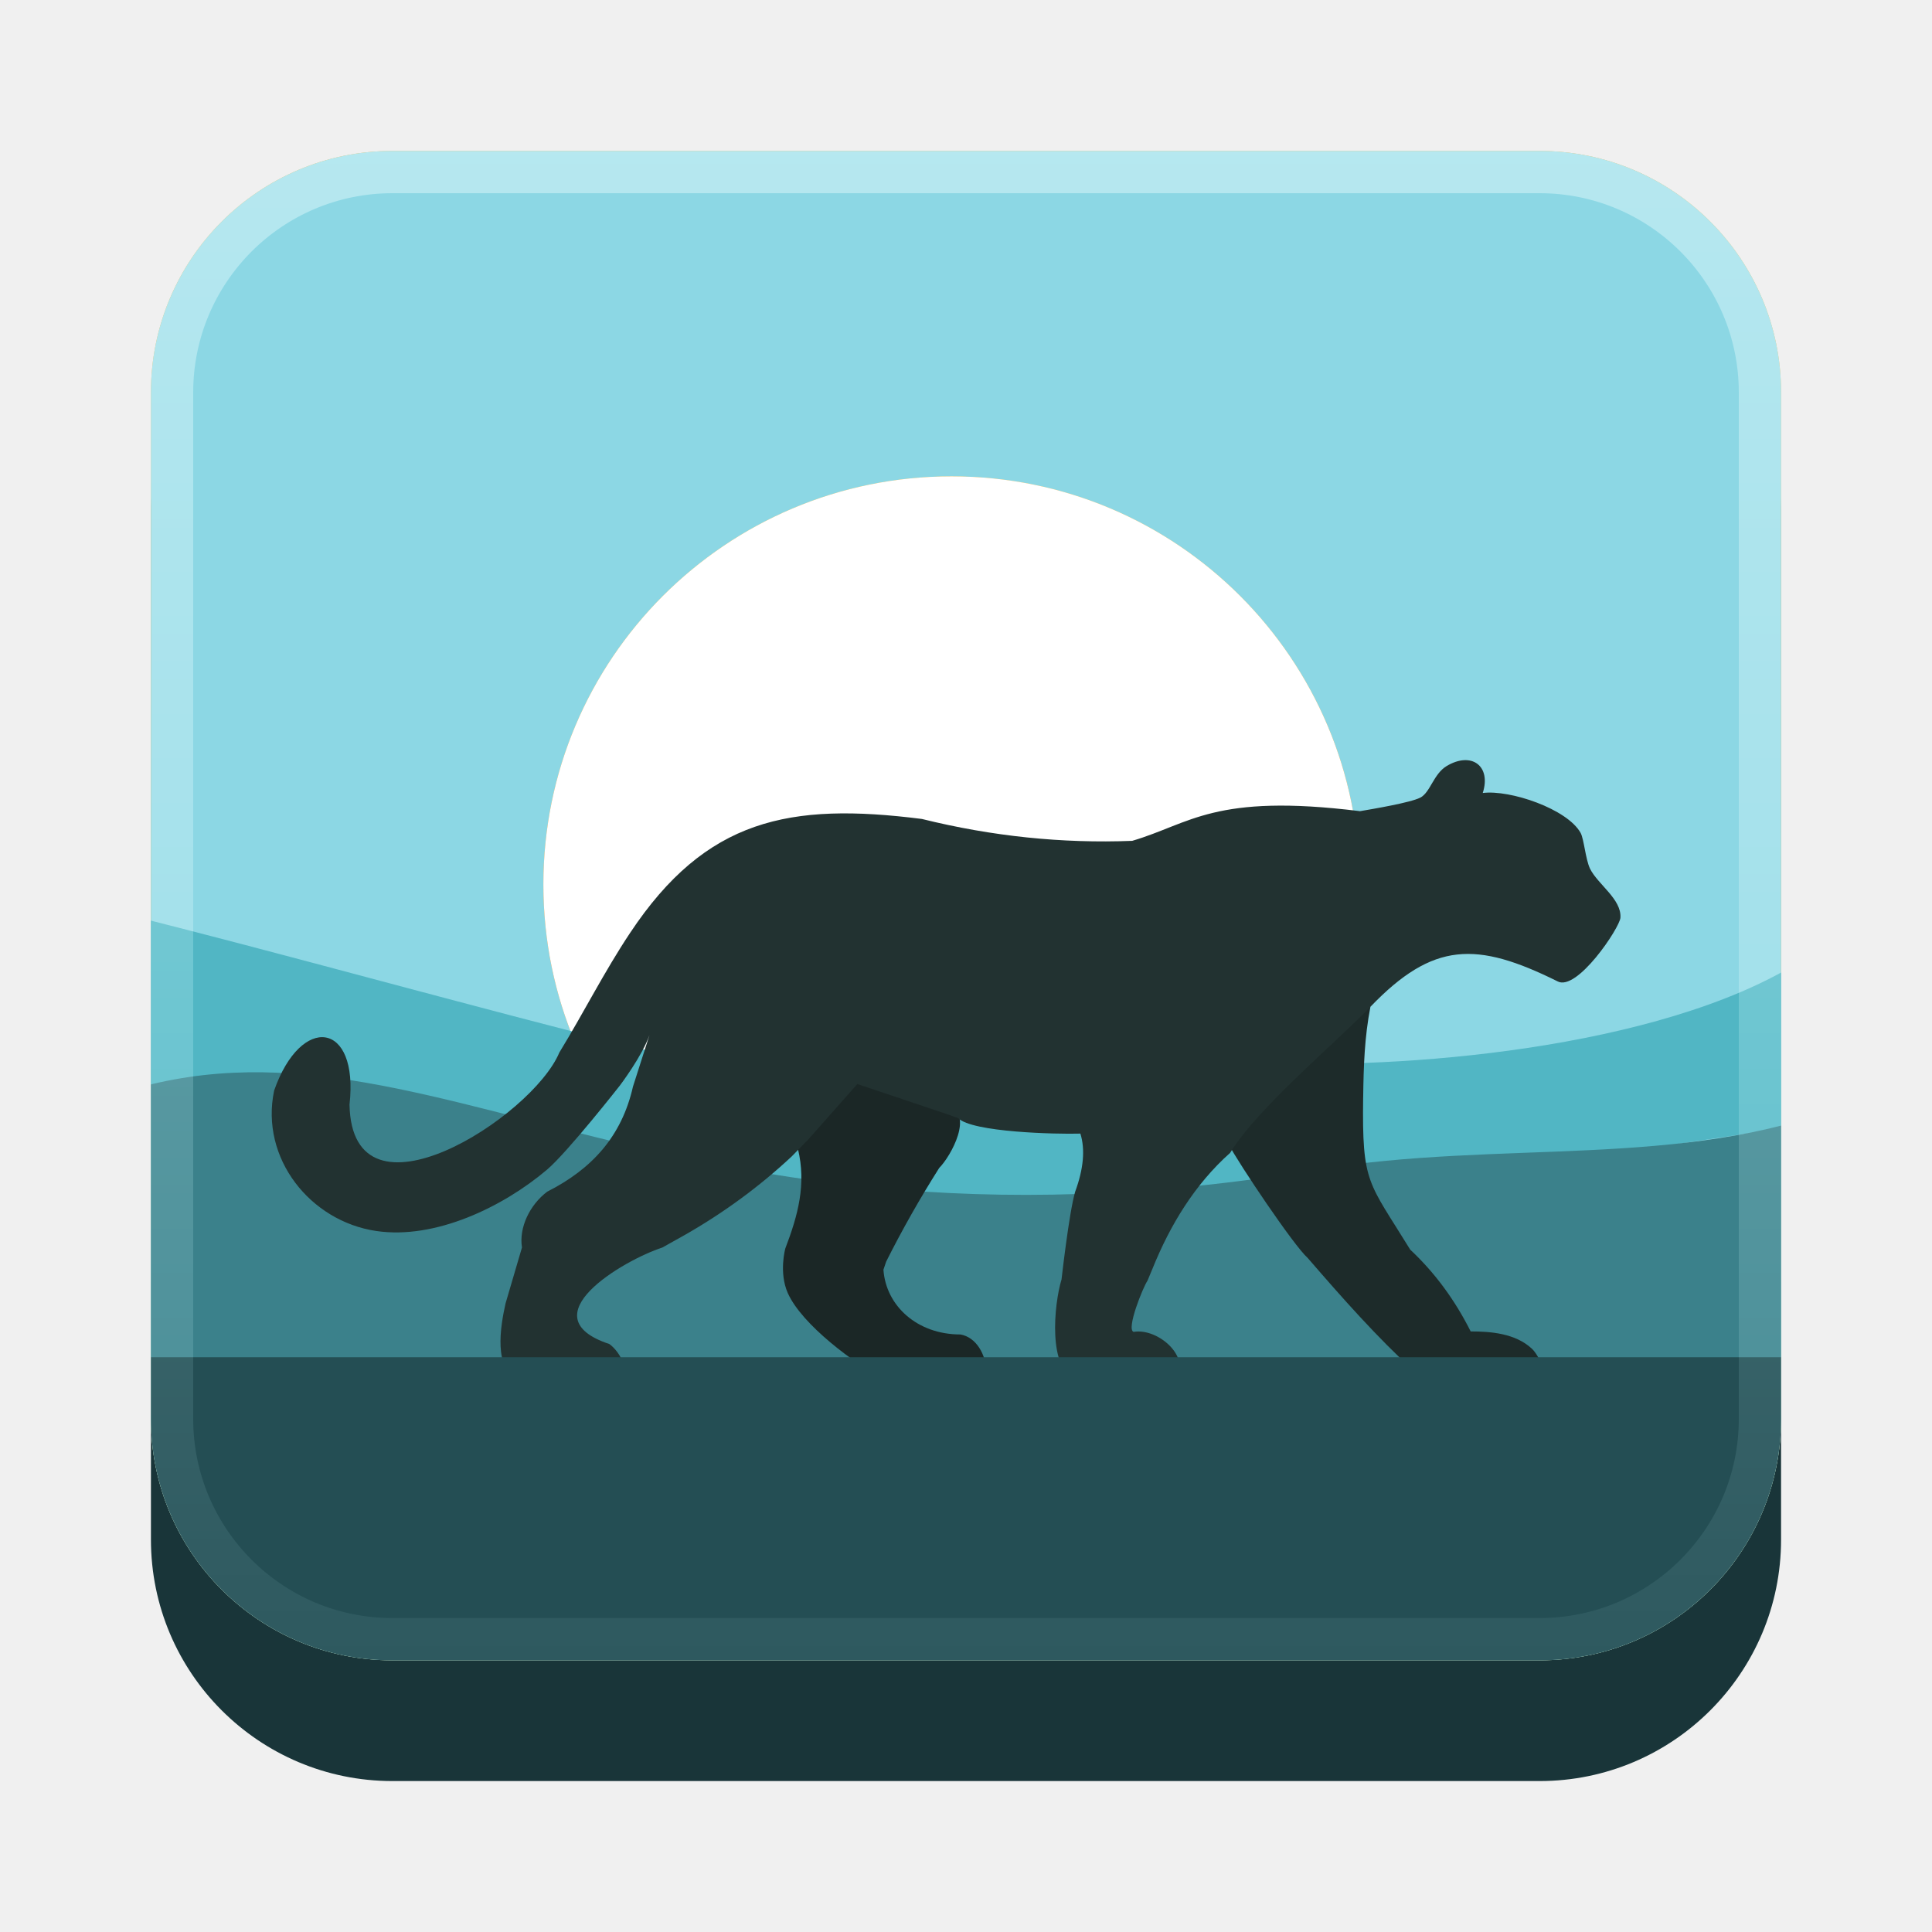
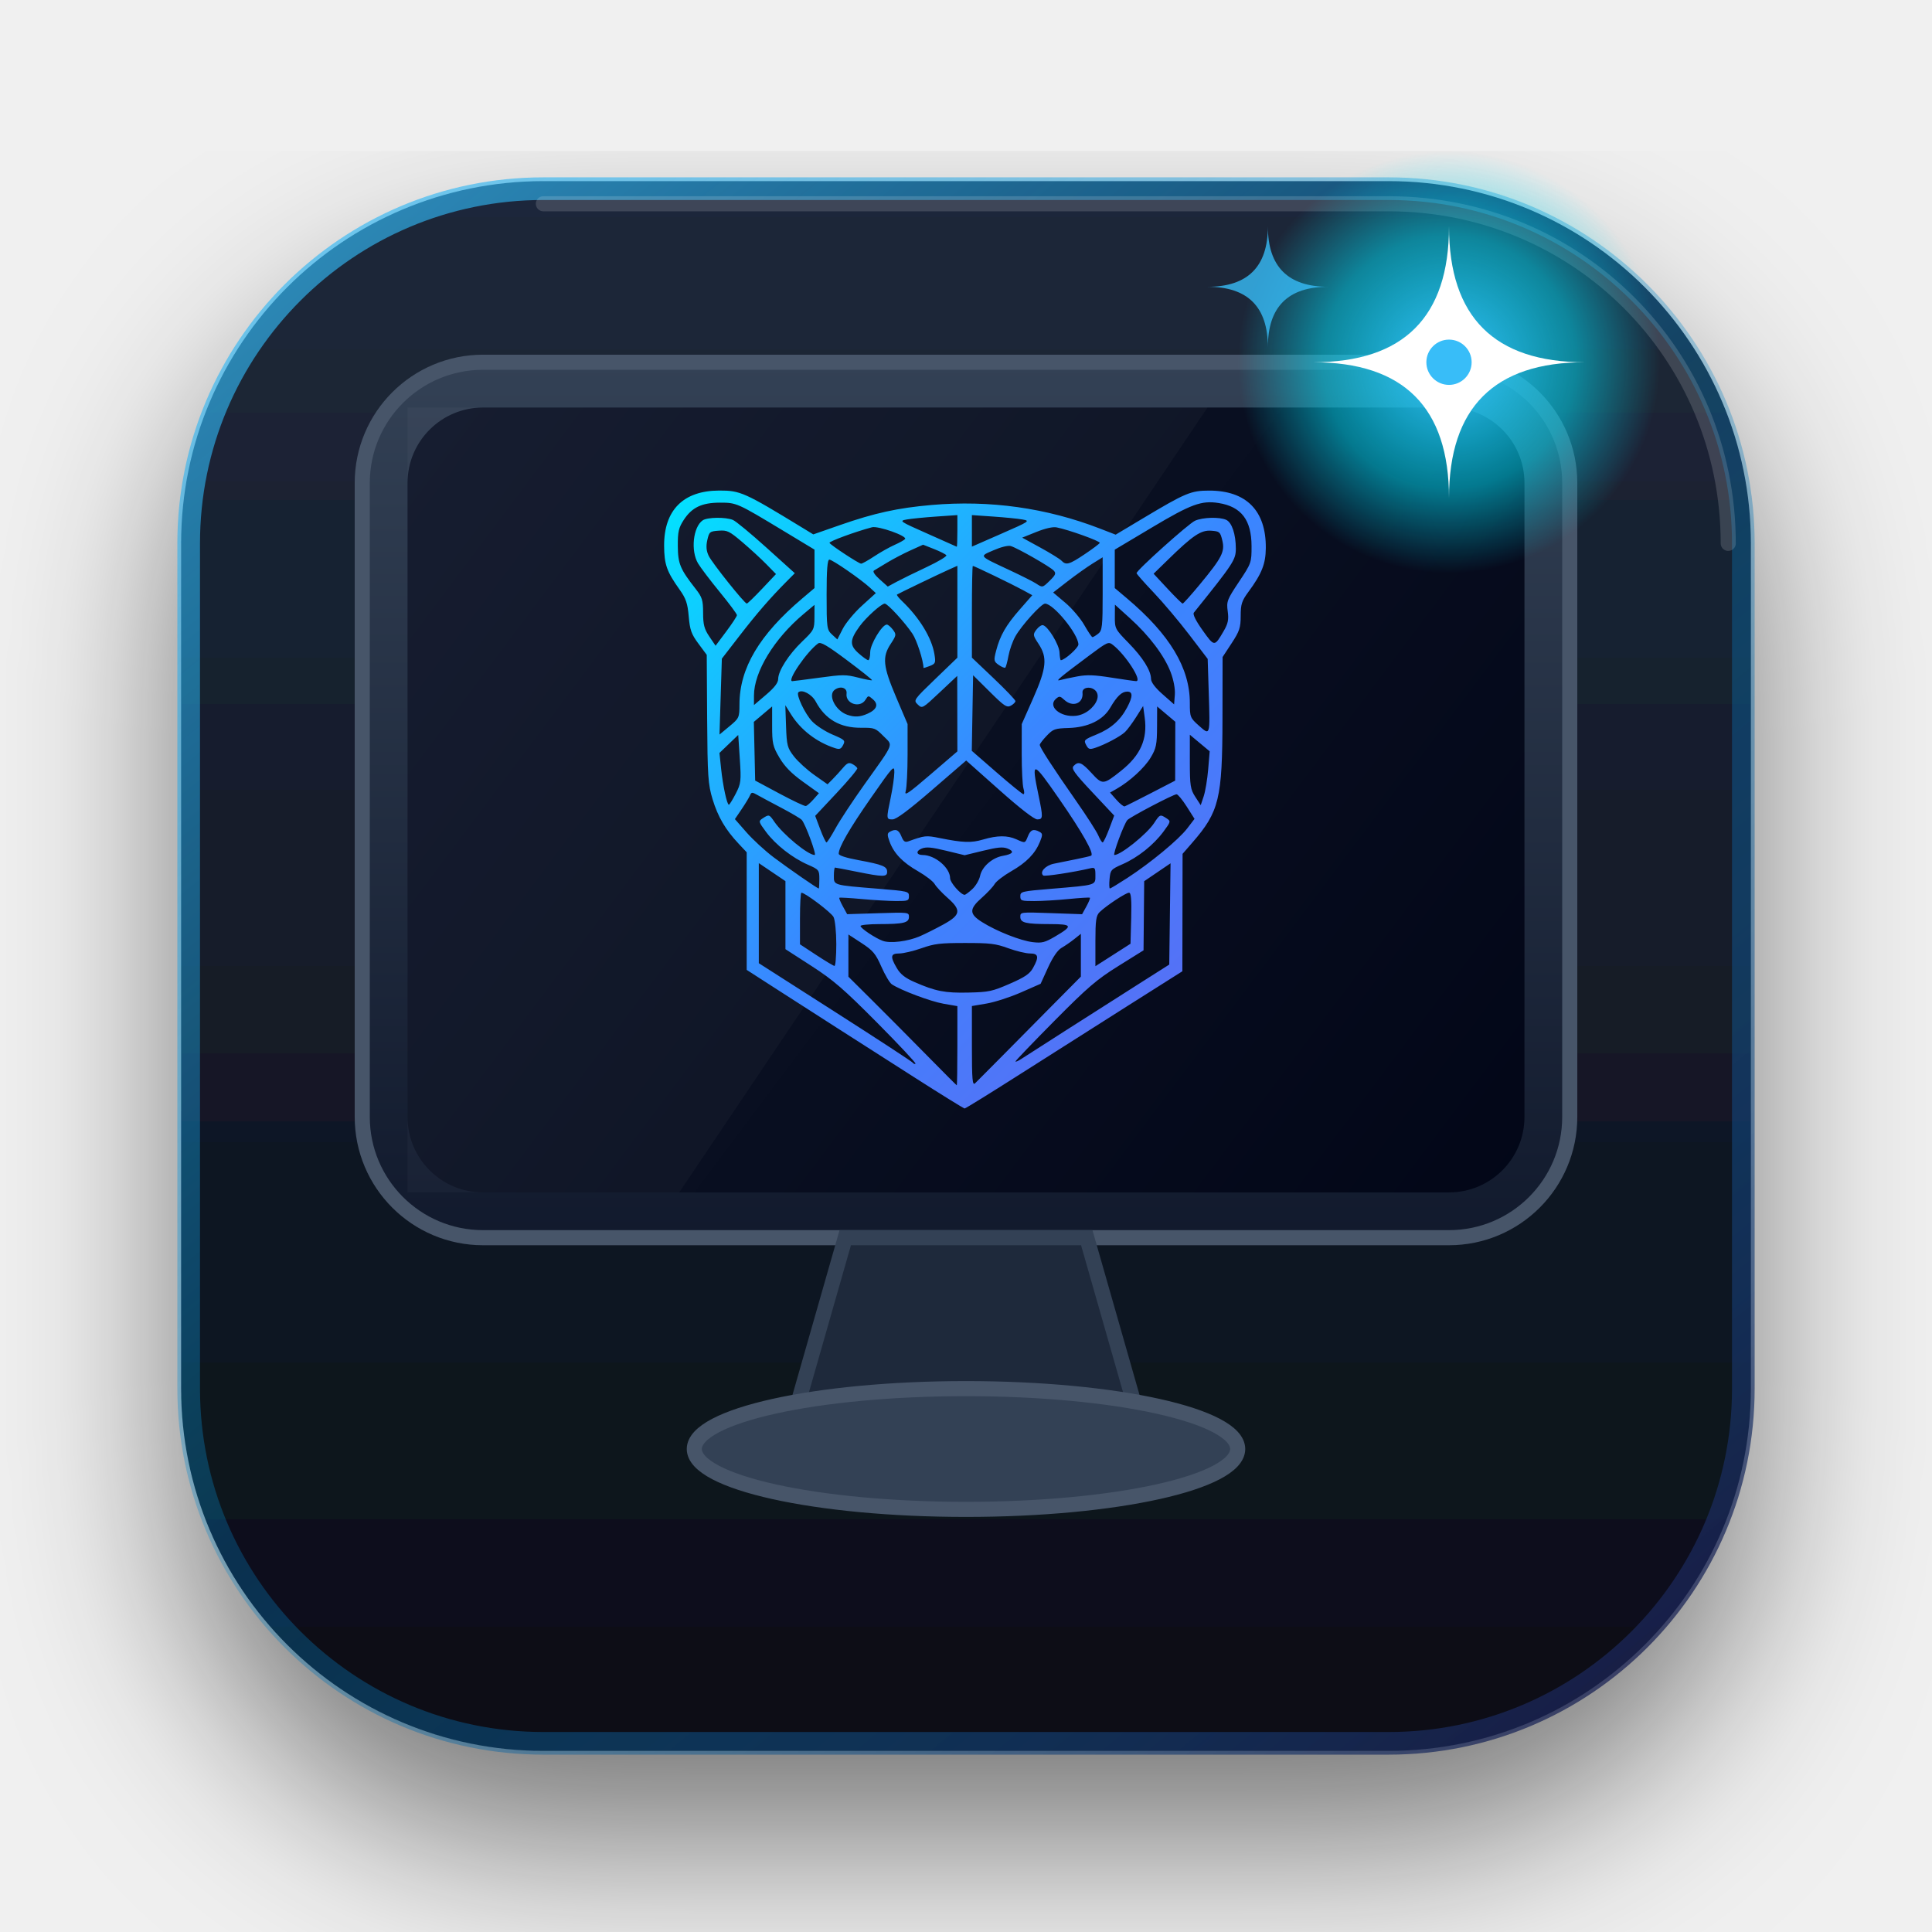
- <svg xmlns="http://www.w3.org/2000/svg" fill="none" viewBox="0 0 64 64">
-   <rect x="5" y="9" width="54" height="50" rx="8" fill="#193539" />
-   <rect x="5" y="5" width="54" height="50" rx="8" fill="url(#d)" />
-   <rect x="5" y="5" width="54" height="50" rx="8" fill="#8CD7E4" />
-   <mask id="e" x="5" y="5" width="54" height="50" style="mask-type:alpha" maskUnits="userSpaceOnUse">
-     <rect x="5" y="5" width="54" height="50" rx="8" fill="url(#c)" />
-   </mask>
-   <g mask="url(#e)">
-     <circle cx="31.52" cy="29.3" r="13.52" fill="url(#b)" />
-     <circle cx="31.52" cy="29.3" r="13.52" fill="#fff" />
-     <path d="m31.73 36.59c-3.024 0.648-20.88-4.77-29.43-6.75l-3.78 6.75c7.47 0.36 23.436 1.512 27.54 3.24s25.83-1.26 36.18-2.97c0.81-3.24 1.728-9.018-1.08-6.21-3.51 3.51-12.15 4.59-17.55 4.59s-8.1 0.54-11.88 1.35z" fill="#51B6C4" />
-     <path d="m61.16 36.59c-5.4 2.16-11.477 1.148-17.55 2.16-22.68 3.78-30.429-6.836-41.31-1.89l-3.78 8.37c7.47 0.36 23.436 1.512 27.54 3.24s25.83-1.26 36.18-2.97l0.008-0.032c0.814-3.255 2.587-10.348-1.088-8.878z" fill="#3B818B" />
-     <path d="m45.156 36.356c-0.038 2.871 0.163 2.765 1.56 5.041 0.807 0.754 1.474 1.656 2.002 2.708 0.658 0 1.479 0.062 2.026 0.571 0.23 0.216 0.557 0.879 0.173 1.042h-3.481l-0.542-0.25c-1.3-1.188-2.43-2.474-3.572-3.793-0.464-0.412-2.279-3.115-2.624-3.773l0.137-0.111 0.13-0.432c1.407-1.229 2.708-2.554 3.995-3.903l0.437-0.106c-0.197 1.018-0.226 1.968-0.24 3.001v0.005z" fill="#1D2B2A" />
-     <path d="m31.113 38.689c-0.639 1.008-1.224 2.041-1.757 3.102l-0.091 0.269c0.082 1.191 1.111 2.146 2.55 2.146 0.514 0.086 0.859 0.659 0.859 1.268 0.067 0.365-0.182 0.23-0.413 0.24-0.975 0.038-1.968 0-2.948 0-0.999-0.538-2.746-1.824-3.217-2.881-0.301-0.683-0.082-1.474-0.082-1.474 0.422-1.109 0.701-2.127 0.418-3.303l-0.137-0.153 2.024-2.253c1.037 0.293 2.031 0.682 3.068 0.979 0.905 0.25 0.104 1.686-0.274 2.06z" fill="#1B2726" />
-     <path d="m45.036 26.874c0.447-0.077 1.68-0.283 2.012-0.451 0.331-0.168 0.437-0.783 0.874-1.047 0.826-0.494 1.484 0 1.196 0.893 0.907-0.115 2.799 0.528 3.241 1.32 0.111 0.197 0.163 0.874 0.312 1.186 0.255 0.519 1.047 1.008 1.008 1.623-0.019 0.331-1.445 2.468-2.088 2.108-2.674-1.325-4.115-1.32-6.194 0.845-1.139 1.185-3.738 3.352-4.648 4.84-1.171 1.042-1.988 2.391-2.569 3.831l-0.168 0.403c-0.149 0.216-0.711 1.608-0.461 1.695 0.84-0.139 1.959 0.893 1.359 1.594-1.08 0-2.16 0.01-3.241 0-0.975-0.312-0.754-2.516-0.504-3.332 0 0 0.248-2.212 0.451-2.905 0.279-0.758 0.336-1.402 0.173-1.925-0.802 0.024-3.587-0.043-4.052-0.514l-0.389-0.139-2.948-0.989-1.618 1.829-0.557 0.571c-1.08 1.008-2.276 1.882-3.562 2.612l-0.72 0.403c-1.306 0.427-4.475 2.295-1.757 3.198 0.365 0.259 0.768 1.018 0.24 1.186h-3.241c-0.85-0.336-0.61-1.767-0.437-2.535l0.543-1.849c-0.105-0.666 0.26-1.413 0.835-1.849 1.479-0.749 2.468-1.829 2.842-3.481l0.547-1.709c-0.238 0.693-0.979 1.671-0.979 1.671s-1.724 2.199-2.41 2.785c-1.46 1.24-3.712 2.327-5.665 2.036-2.176-0.321-3.852-2.401-3.38-4.652 0.89-2.544 2.811-2.304 2.497 0.466 0.082 4.23 6.054 0.427 6.952-1.728 0.803-1.311 1.487-2.677 2.343-3.961 2.511-3.779 5.277-4.331 9.665-3.774 2.324 0.576 4.648 0.816 6.967 0.725 1.925-0.565 2.715-1.584 7.538-0.984l-0.005 0.005z" fill="#223231" />
-     <rect x="-1.48" y="44.96" width="66.42" height="15.66" fill="#244E54" />
+ <svg xmlns="http://www.w3.org/2000/svg" width="128" height="128" viewBox="0 0 128 128" fill="none">
+   <defs>
+     <linearGradient id="bgGrad" x1="64" y1="10" x2="64" y2="118" gradientUnits="userSpaceOnUse">
+       <stop offset="0%" stop-color="#1e293b" />
+       <stop offset="100%" stop-color="#090d16" />
+     </linearGradient>
+     <linearGradient id="borderGlow" x1="20" y1="10" x2="108" y2="118" gradientUnits="userSpaceOnUse">
+       <stop offset="0%" stop-color="#38bdf8" stop-opacity="0.7" />
+       <stop offset="50%" stop-color="#0284c7" stop-opacity="0.3" />
+       <stop offset="100%" stop-color="#1e1b4b" stop-opacity="0.8" />
+     </linearGradient>
+     <linearGradient id="screenBezel" x1="64" y1="24" x2="64" y2="86" gradientUnits="userSpaceOnUse">
+       <stop offset="0%" stop-color="#334155" />
+       <stop offset="100%" stop-color="#0f172a" />
+     </linearGradient>
+     <linearGradient id="screenGlass" x1="28" y1="28" x2="100" y2="82" gradientUnits="userSpaceOnUse">
+       <stop offset="0%" stop-color="#0f172a" />
+       <stop offset="100%" stop-color="#020617" />
+     </linearGradient>
+     <linearGradient id="pars_brand_gradient" x1="0%" y1="0%" x2="100%" y2="100%">
+       <stop offset="0%" stop-color="#00E5FF" />
+       <stop offset="50%" stop-color="#3A86FF" />
+       <stop offset="100%" stop-color="#6366F1" />
+     </linearGradient>
+     <radialGradient id="starGlow" cx="50%" cy="50%" r="50%">
+       <stop offset="0%" stop-color="#38bdf8" stop-opacity="1" />
+       <stop offset="60%" stop-color="#00E5FF" stop-opacity="0.5" />
+       <stop offset="100%" stop-color="#00E5FF" stop-opacity="0" />
+     </radialGradient>
+     <filter id="dropShadow" x="0" y="4" width="128" height="124" filterUnits="userSpaceOnUse" color-interpolation-filters="sRGB">
+       <feDropShadow dx="0" dy="6" stdDeviation="6" flood-color="#000000" flood-opacity="0.5" />
+     </filter>
+   </defs>
+   <rect x="12" y="12" width="104" height="104" rx="24" fill="url(#bgGrad)" filter="url(#dropShadow)" />
+   <rect x="12.5" y="12.5" width="103" height="103" rx="23.5" stroke="url(#borderGlow)" stroke-width="1.5" />
+   <path d="M36 13.5 H92 C104.5 13.5 114.5 23.5 114.5 36" stroke="white" stroke-opacity="0.15" stroke-width="1" stroke-linecap="round" />
+   <rect x="24" y="24" width="80" height="58" rx="8" fill="url(#screenBezel)" stroke="#475569" stroke-width="1" />
+   <rect x="27" y="27" width="74" height="52" rx="5" fill="url(#screenGlass)" />
+   <path d="M27 27 L80 27 L45 79 L27 79 Z" fill="white" fill-opacity="0.03" />
+   <path d="M56 82 L52 96 H76 L72 82 Z" fill="#1e293b" stroke="#334155" stroke-width="1" />
+   <ellipse cx="64" cy="96" rx="18" ry="4" fill="#334155" stroke="#475569" stroke-width="1" />
+   <g transform="translate(44, 32.5)">
+     <g transform="scale(0.129)">
+       <g transform="translate(159.651, 22.17583)">
+         <path fill="url(#pars_brand_gradient)" fill-rule="evenodd" d="m -31.533,278.945 c -13.965,-8.932 -31.547,-20.171 -39.072,-24.975 -7.524,-4.804 -21.096,-13.512 -30.159,-19.35 l -16.479,-10.616 v -30.196 -30.196 l -4.146,-4.414 c -6.772,-7.21 -10.619,-13.77 -13.368,-22.797 -2.328,-7.646 -2.614,-11.863 -2.799,-41.354 l -0.207,-32.839 -4.275,-5.763 c -3.611,-4.868 -4.384,-7.036 -4.978,-13.962 -0.577,-6.725 -1.424,-9.21 -4.714,-13.824 -6.587,-9.239 -7.88,-12.917 -7.922,-22.523 -0.078,-18.268 9.892,-28.255 28.266,-28.311 10.83,-0.034 12.967,0.922 42.747,19.102 l 5.596,3.417 13.796,-4.817 c 17.625,-6.153 29.588,-8.775 46.937,-10.286 29.904,-2.604 59.039,1.483 86.559,12.142 l 8.002,3.1 14.013,-8.382 C 108.206,-21.022 110.895,-22.148 120.298,-22.15 c 19.071,-0.004 29.235,10.324 29.069,29.538 -0.07,8.138 -2.071,13.16 -8.98,22.535 -3.359,4.559 -3.921,6.317 -3.921,12.269 0,6.043 -0.606,7.872 -4.651,14.045 l -4.651,7.097 -0.052,31.738 c -0.068,40.962 -1.702,47.701 -15.389,63.459 l -5.105,5.877 -0.055,30.154 -0.055,30.154 -27.617,17.471 c -15.189,9.609 -40.164,25.465 -55.5,35.235 -15.336,9.77 -28.254,17.764 -28.708,17.764 -0.453,0 -12.251,-7.308 -26.216,-16.24 z M -9.043,262.986 V 242.62 l -7.151,-1.242 c -6.607,-1.148 -21.935,-6.912 -26.523,-9.974 -1.078,-0.72 -3.489,-4.782 -5.358,-9.027 -2.946,-6.692 -4.298,-8.306 -10.165,-12.138 l -6.768,-4.42 v 10.842 10.842 l 12.748,12.672 c 7.011,6.97 19.463,19.504 27.671,27.854 8.208,8.35 15.064,15.214 15.235,15.252 0.171,0.038 0.311,-9.095 0.311,-20.296 z m 21.918,6.379 c 6.134,-6.213 17.982,-18.183 26.33,-26.6 l 15.178,-15.304 v -10.988 -10.988 l -3.42,2.726 c -1.881,1.499 -4.819,3.521 -6.529,4.494 -1.985,1.129 -4.484,4.781 -6.913,10.101 l -3.803,8.333 -10.069,4.428 c -5.538,2.436 -13.481,5.009 -17.65,5.719 l -7.58,1.29 v 20.618 c 0,17.216 0.273,20.358 1.652,19.043 0.909,-0.866 6.67,-6.659 12.804,-12.872 z m -63.131,-18.237 c -17.159,-17.292 -22.444,-21.859 -33.718,-29.133 l -13.369,-8.626 V 195.896 178.424 l -6.84,-4.622 -6.84,-4.621 v 25.695 25.695 l 39.178,25.041 c 21.548,13.772 39.512,25.509 39.922,26.082 0.409,0.573 1.03,0.794 1.38,0.491 0.35,-0.303 -8.521,-9.779 -19.712,-21.057 z m 97.296,3.713 c 11.109,-7.101 27.52,-17.558 36.468,-23.239 l 16.269,-10.328 0.333,-26.007 0.333,-26.007 -6.77,4.597 -6.77,4.597 -0.167,17.752 -0.167,17.752 -12.936,8.069 c -11.141,6.949 -15.704,10.863 -32.882,28.202 -10.97,11.073 -19.946,20.433 -19.946,20.8 0,0.367 1.358,-0.22 3.018,-1.305 1.66,-1.085 12.108,-7.782 23.217,-14.883 z m -29.18,-23.714 c 7.706,-3.354 10.235,-5.059 11.901,-8.025 3.248,-5.779 2.892,-7.531 -1.532,-7.531 -2.073,0 -7.093,-1.21 -11.155,-2.69 -6.477,-2.358 -9.203,-2.69 -22.134,-2.69 -12.861,0 -15.726,0.344 -22.399,2.69 -4.208,1.479 -9.342,2.69 -11.407,2.69 -4.521,0 -4.781,1.574 -1.249,7.565 1.828,3.1 4.257,5.018 8.973,7.086 10.882,4.77 15.741,5.718 27.86,5.433 10.448,-0.246 12.141,-0.608 21.142,-4.527 z m -89.086,-20.347 c 0,-6.185 -0.641,-12.463 -1.424,-13.951 -1.256,-2.384 -14.601,-12.459 -16.504,-12.459 -0.4,0 -0.727,5.963 -0.727,13.25 v 13.25 l 8.395,5.519 c 4.617,3.036 8.814,5.546 9.327,5.578 0.513,0.032 0.933,-5.003 0.933,-11.188 z m 151.454,-13.307 c 0.253,-9.508 -0.053,-13.103 -1.116,-13.103 -1.62,0 -11.673,6.633 -15.09,9.956 -1.814,1.765 -2.176,4.251 -2.176,14.951 v 12.834 l 9.017,-5.768 9.017,-5.768 z m -108.577,9.277 c 2.752,-1.188 8.217,-3.926 12.144,-6.084 8.948,-4.918 9.309,-7.329 2.056,-13.723 -2.808,-2.475 -5.76,-5.635 -6.559,-7.021 -0.799,-1.386 -4.623,-4.336 -8.499,-6.554 -7.988,-4.573 -12.406,-9.162 -14.65,-15.216 -1.271,-3.43 -1.244,-4.326 0.157,-5.094 3.013,-1.651 4.536,-1.037 5.915,2.384 1.051,2.608 1.834,3.173 3.542,2.557 8.499,-3.065 9.032,-3.121 16.157,-1.694 12.011,2.406 16.171,2.544 22.292,0.74 7.286,-2.148 12.453,-2.179 17.052,-0.104 4.619,2.084 4.439,2.133 5.952,-1.62 1.349,-3.347 2.87,-3.904 5.995,-2.194 1.572,0.86 1.595,1.576 0.161,5.094 -2.487,6.102 -6.922,10.647 -14.783,15.147 -3.876,2.219 -7.7,5.168 -8.499,6.554 -0.799,1.386 -3.75,4.546 -6.559,7.021 -6.598,5.816 -6.567,8.332 0.158,12.546 7.526,4.716 19.725,9.533 26.021,10.274 4.72,0.556 6.178,0.181 11.544,-2.965 9.196,-5.392 8.824,-6.289 -2.618,-6.306 -12.67,-0.019 -15.338,-0.672 -15.338,-3.751 0,-2.436 0.018,-2.438 15.858,-1.883 l 15.858,0.556 2.228,-4.043 c 1.226,-2.223 2.03,-4.214 1.788,-4.423 -0.242,-0.209 -5.163,0.089 -10.935,0.663 -5.772,0.574 -13.713,1.047 -17.646,1.052 -6.65,0.008 -7.151,-0.167 -7.151,-2.483 0,-2.405 0.55,-2.538 15.857,-3.819 23.417,-1.961 22.697,-1.743 22.697,-6.851 0,-3.942 -0.235,-4.248 -2.798,-3.64 -8.326,1.973 -23.305,4.262 -23.994,3.666 -1.999,-1.729 1.065,-5.156 5.414,-6.054 2.524,-0.521 7.667,-1.563 11.429,-2.316 3.762,-0.752 7.243,-1.566 7.735,-1.809 1.786,-0.881 -4.408,-11.886 -16.511,-29.334 -13.65,-19.679 -14.261,-19.778 -10.482,-1.683 2.391,11.446 2.342,12.373 -0.655,12.373 -1.581,0 -8.758,-5.564 -19.504,-15.121 L -4.523,116.472 -22.033,131.593 c -12.073,10.425 -18.375,15.121 -20.293,15.121 -3.263,0 -3.272,-0.11 -0.936,-11.297 0.989,-4.734 1.817,-10.509 1.841,-12.833 0.041,-3.999 -0.597,-3.307 -11.899,12.911 -11.185,16.049 -16.662,25.534 -16.662,28.855 0,0.906 3.708,2.104 10.26,3.317 12.336,2.283 14.613,3.215 14.613,5.981 0,2.694 -2.028,2.689 -15.546,-0.038 -5.867,-1.183 -10.926,-2.152 -11.241,-2.152 -0.316,0 -0.574,1.88 -0.574,4.178 0,4.966 -0.615,4.784 22.697,6.686 15.39,1.256 15.857,1.368 15.857,3.822 0,2.335 -0.499,2.527 -6.529,2.509 -3.591,-0.011 -11.542,-0.475 -17.668,-1.033 -6.127,-0.557 -11.327,-0.851 -11.557,-0.652 -0.23,0.199 0.582,2.176 1.805,4.394 l 2.223,4.032 15.864,-0.496 c 15.731,-0.491 15.864,-0.476 15.864,1.893 0,3.018 -2.733,3.682 -15.235,3.701 -5.301,0.009 -9.638,0.441 -9.638,0.963 0,1.179 7.596,6.256 11.445,7.649 3.864,1.398 12.894,0.279 18.996,-2.355 z m 27.006,-24.263 c 1.755,-1.627 3.546,-4.689 3.979,-6.805 0.958,-4.674 6.256,-9.317 11.71,-10.26 5.235,-0.906 6.094,-2.269 2.359,-3.742 -2.36,-0.93 -5.017,-0.691 -12.507,1.128 l -9.51,2.309 -9.51,-2.309 c -7.49,-1.818 -10.147,-2.058 -12.507,-1.128 -3.132,1.235 -2.85,3.324 0.449,3.324 6.375,0 14.106,6.545 14.106,11.942 0,2.213 5.519,8.5 7.462,8.5 0.428,0 2.214,-1.331 3.97,-2.959 z m -78.589,-5.092 c 0,-4.673 -0.185,-4.904 -5.907,-7.419 -7.993,-3.512 -16.593,-10.254 -21.475,-16.836 -3.89,-5.244 -3.952,-5.499 -1.697,-6.976 3.202,-2.097 3.363,-2.051 5.94,1.723 4.495,6.583 17.266,17.117 20.753,17.117 1.108,0 -4.781,-15.972 -6.643,-18.02 -0.672,-0.739 -5.369,-3.522 -10.438,-6.184 -5.069,-2.662 -10.591,-5.62 -12.273,-6.573 -2.858,-1.62 -3.114,-1.602 -3.927,0.266 -0.478,1.1 -2.407,4.268 -4.286,7.04 l -3.416,5.041 5.95,6.794 c 3.273,3.737 9.533,9.493 13.912,12.792 7.543,5.683 22.527,16.055 23.196,16.056 0.171,3.8e-4 0.311,-2.17 0.311,-4.823 z m 158.155,-0.587 c 11.921,-7.746 26.353,-19.676 30.749,-25.418 l 3.787,-4.946 -4.004,-6.307 c -2.202,-3.469 -4.55,-6.313 -5.218,-6.32 -1.6,-0.017 -23.799,11.617 -25.276,13.246 -1.721,1.899 -7.675,17.941 -6.658,17.941 3.301,0 16.736,-10.807 20.397,-16.407 2.952,-4.516 3.113,-4.577 6.386,-2.433 2.256,1.478 2.197,1.726 -1.623,6.877 -5.079,6.847 -13.131,13.251 -20.997,16.699 -5.905,2.589 -6.223,2.952 -6.65,7.598 -0.247,2.684 -0.165,4.875 0.182,4.869 0.347,-0.005 4.363,-2.436 8.925,-5.4 z m -149.831,-25.527 c 2.184,-3.991 8.797,-14.035 14.696,-22.319 15.874,-22.295 14.94,-19.935 9.899,-25.03 -4.104,-4.147 -4.591,-4.329 -11.452,-4.275 -10.8,0.085 -18.436,-4.324 -23.33,-13.473 -1.994,-3.728 -6.993,-6.403 -8.893,-4.76 -1.33,1.151 3.348,11.063 7.06,14.958 2.061,2.163 6.779,5.216 10.485,6.784 6.277,2.657 6.648,3.024 5.413,5.369 -1.107,2.102 -1.813,2.357 -4.285,1.544 -9.398,-3.091 -17.491,-9.339 -22.505,-17.375 l -2.886,-4.626 0.374,10.775 c 0.344,9.894 0.677,11.164 4.073,15.537 2.034,2.619 6.745,6.91 10.468,9.534 l 6.769,4.772 2.559,-2.576 c 1.407,-1.417 3.785,-4.02 5.284,-5.785 2.229,-2.623 3.122,-2.998 4.901,-2.056 1.196,0.634 2.343,1.602 2.548,2.152 0.205,0.549 -4.579,6.281 -10.631,12.736 l -11.004,11.737 2.564,6.822 c 1.41,3.752 2.869,6.819 3.243,6.816 0.374,-0.003 2.466,-3.271 4.651,-7.262 z m 140.513,0.37 2.592,-6.898 -11.194,-11.933 c -9.354,-9.972 -10.94,-12.198 -9.648,-13.544 2.479,-2.585 4.1,-1.937 9.264,3.702 5.568,6.081 5.993,6.046 15.156,-1.261 9.929,-7.917 13.599,-16.19 12.094,-27.264 l -0.811,-5.969 -3.571,5.648 c -1.964,3.107 -4.54,6.575 -5.726,7.709 -2.399,2.294 -10.363,6.515 -15.369,8.147 -2.84,0.926 -3.439,0.728 -4.628,-1.531 -1.289,-2.447 -0.983,-2.751 5.381,-5.355 7.392,-3.025 12.243,-7.326 15.733,-13.949 2.931,-5.563 2.94,-8.069 0.028,-8.069 -2.813,0 -5.305,2.362 -8.751,8.292 -3.692,6.353 -11.36,10.082 -21.378,10.395 -7.052,0.22 -7.919,0.526 -11.206,3.956 -1.959,2.044 -3.577,4.154 -3.596,4.689 -0.044,1.274 6.816,11.853 18.844,29.058 5.342,7.641 10.387,15.508 11.213,17.483 0.825,1.975 1.834,3.59 2.241,3.59 0.407,0 1.907,-3.104 3.333,-6.898 z m -151.849,-15.217 2.798,-3.169 -8.259,-5.937 c -5.867,-4.217 -9.348,-7.779 -12.018,-12.297 -3.385,-5.727 -3.76,-7.353 -3.76,-16.343 v -9.984 l -4.696,3.967 -4.696,3.967 0.343,15.068 0.343,15.068 12.437,6.666 c 6.84,3.666 12.948,6.552 13.573,6.414 0.625,-0.138 2.396,-1.677 3.935,-3.42 z m 173.265,-3.169 12.487,-6.455 0.039,-15.113 0.039,-15.113 -4.664,-3.938 -4.664,-3.938 -0.046,10.444 c -0.04,9.131 -0.456,11.126 -3.309,15.867 -3.156,5.244 -10.784,12.224 -17.553,16.061 l -3.282,1.86 3.259,3.697 c 1.793,2.033 3.697,3.559 4.232,3.39 0.535,-0.169 6.592,-3.211 13.46,-6.762 z m -213.208,0.269 c 2.714,-5.246 2.864,-6.523 2.108,-17.918 l -0.814,-12.27 -4.819,4.622 -4.819,4.622 0.857,8.186 c 0.913,8.721 3.007,18.407 3.979,18.407 0.323,0 1.902,-2.542 3.51,-5.648 z m 242.654,-12.511 0.778,-9.275 -5.098,-4.253 -5.098,-4.253 v 13.789 c 0,12.3 0.302,14.254 2.794,18.089 l 2.794,4.3 1.527,-4.561 c 0.84,-2.509 1.877,-8.735 2.305,-13.837 z M -9.079,92.401 l -0.036,-19.384 -8.984,8.448 c -8.944,8.411 -8.994,8.438 -11.291,6.243 -2.278,-2.178 -2.166,-2.342 9.02,-13.123 L -9.043,63.667 V 40.073 16.478 l -4.042,1.796 c -4.853,2.156 -26.206,12.424 -26.959,12.964 -0.292,0.209 0.859,1.707 2.558,3.328 8.938,8.528 15.249,18.846 16.642,27.21 0.756,4.535 0.578,4.99 -2.397,6.163 -1.767,0.697 -3.213,1.124 -3.213,0.949 0,-3.607 -3.403,-14.165 -5.642,-17.506 -3.944,-5.885 -12.774,-15.483 -14.244,-15.483 -1.747,0 -9.607,7.084 -12.901,11.626 -5.105,7.04 -5.224,9.701 -0.617,13.813 2.224,1.985 4.494,3.609 5.044,3.609 0.55,0 1,-1.842 1,-4.093 0,-4.072 6.087,-14.197 8.535,-14.197 0.62,0 2.02,1.178 3.111,2.618 1.862,2.459 1.796,2.902 -1.086,7.262 -4.486,6.789 -4.01,11.507 2.769,27.436 l 5.868,13.788 0.001,15.6 c 5.6e-4,8.58 -0.435,17.053 -0.967,18.828 -0.812,2.708 1.247,1.324 12.786,-8.589 L -9.043,111.785 Z M 24.905,130.845 c -0.507,-1.627 -0.914,-9.737 -0.903,-18.021 l 0.019,-15.062 5.854,-13.23 c 6.897,-15.587 7.423,-20.931 2.755,-27.993 -2.898,-4.385 -2.957,-4.792 -1.056,-7.302 1.107,-1.462 2.635,-2.481 3.395,-2.263 2.68,0.766 8.28,10.041 8.452,13.999 0.095,2.187 0.392,3.976 0.66,3.976 1.954,0 9.054,-6.343 9.032,-8.069 -0.068,-5.369 -12.823,-20.98 -17.142,-20.98 -1.925,0 -12.065,11.208 -15.245,16.85 -1.388,2.462 -2.975,6.951 -3.528,9.974 -0.552,3.023 -1.287,5.741 -1.632,6.04 -0.345,0.298 -1.859,-0.32 -3.364,-1.374 -2.543,-1.781 -2.638,-2.296 -1.349,-7.272 2.035,-7.854 5.052,-13.115 12.2,-21.268 l 6.375,-7.271 -4.854,-2.651 C 19.097,25.935 -0.389,16.533 -1.111,16.533 c -0.259,0 -0.47,10.599 -0.47,23.553 v 23.553 l 11.161,10.606 c 6.139,5.833 11.176,11.095 11.193,11.692 0.017,0.597 -1.031,1.66 -2.33,2.362 -2.095,1.132 -3.323,0.323 -10.882,-7.168 l -8.521,-8.444 -0.34,19.406 -0.34,19.406 12.776,11.117 c 7.027,6.115 13.207,11.133 13.733,11.152 0.526,0.019 0.541,-1.296 0.034,-2.924 z M -120.954,87.592 c 0.049,-18.565 10.195,-35.671 32.233,-54.342 l 6.302,-5.339 V 18.037 8.163 l -15.857,-9.577 C -122.116,-15.814 -122.441,-15.959 -130.942,-15.959 c -9.328,0 -14.455,2.442 -18.635,8.877 -2.619,4.032 -3.099,6.142 -3.044,13.393 0.069,9.15 1.186,11.83 9.192,22.056 3.318,4.237 3.791,5.769 3.796,12.278 0.004,6.042 0.605,8.322 3.204,12.159 l 3.199,4.722 5.48,-7.317 c 3.014,-4.025 5.487,-7.802 5.496,-8.393 0.009,-0.592 -3.95,-5.917 -8.796,-11.835 -4.847,-5.917 -9.879,-12.555 -11.182,-14.75 -3.856,-6.494 -2.542,-18.694 2.38,-22.098 2.37,-1.639 11.817,-1.766 15.542,-0.209 1.494,0.625 9.254,7.035 17.245,14.244 l 14.528,13.108 -4.281,4.315 c -8.462,8.53 -15.232,16.345 -24.133,27.862 l -9.053,11.713 -0.604,19.488 -0.604,19.488 5.12,-4.253 c 4.97,-4.128 5.121,-4.46 5.138,-11.297 z m 241.01,-6.032 -0.546,-17.278 -9.51,-12.459 C 104.77,44.971 96.552,35.231 91.739,30.178 c -4.813,-5.052 -8.751,-9.516 -8.751,-9.92 0,-1.49 26.713,-25.455 30.025,-26.936 3.982,-1.781 12.614,-2.022 16.018,-0.446 2.917,1.351 4.931,7.362 4.94,14.747 0.007,5.742 -1.182,7.558 -21.56,32.906 -0.663,0.824 0.992,4.162 4.509,9.097 6.082,8.533 6.051,8.532 10.834,0.324 2.219,-3.807 2.634,-5.863 2.05,-10.133 -0.687,-5.016 -0.32,-5.976 5.762,-15.093 6.369,-9.546 6.495,-9.905 6.474,-18.378 -0.034,-13.427 -5.265,-20.27 -16.904,-22.112 -8.812,-1.394 -14.136,0.558 -34.265,12.565 l -19.076,11.379 v 9.866 9.866 l 6.322,5.339 c 21.932,18.522 32.232,35.67 32.232,53.665 0,7.246 0.175,7.684 4.664,11.67 5.826,5.174 5.753,5.422 5.044,-17.025 z m -175.204,10.862 c 4.755,-2.127 5.743,-4.772 2.75,-7.361 -2.385,-2.064 -2.426,-2.062 -3.823,0.197 -2.812,4.546 -10.412,2.065 -9.734,-3.178 0.383,-2.963 -3.091,-4.082 -6.06,-1.95 -3.702,2.658 0.29,10.691 6.385,12.849 3.759,1.331 6.599,1.18 10.482,-0.557 z m 114.817,-2.709 c 3.75,-3.599 4.426,-7.642 1.614,-9.66 -2.599,-1.866 -6.32,-0.904 -6.062,1.567 0.578,5.534 -4.992,7.748 -9.339,3.711 -2.14,-1.988 -2.572,-2.044 -4.291,-0.557 -4.492,3.886 2.33,9.667 10.304,8.731 2.777,-0.326 5.591,-1.699 7.773,-3.793 z M -101.074,74.613 c 0,-4.182 5.463,-12.697 12.415,-19.349 5.946,-5.69 6.185,-6.164 6.212,-12.328 l 0.028,-6.41 -5.71,4.796 C -103.213,53.993 -113.51,70.952 -113.51,83.123 v 4.875 l 6.218,-5.299 c 4.286,-3.652 6.218,-6.165 6.218,-8.086 z M 100.468,71.044 C 97.208,62.569 89.512,52.376 79.63,43.444 l -7.753,-7.007 -0.041,6.219 c -0.04,6.01 0.193,6.457 6.943,13.341 7.415,7.562 11.598,14.243 11.643,18.597 0.017,1.698 2.154,4.524 5.935,7.852 l 5.907,5.199 0.383,-4.97 c 0.23,-2.982 -0.642,-7.634 -2.179,-11.63 z m -180.4,2.896 c 12.031,-1.647 13.593,-1.652 19.853,-0.061 3.737,0.949 6.981,1.565 7.21,1.367 0.228,-0.197 -5.533,-4.801 -12.803,-10.23 -10.324,-7.711 -13.583,-9.609 -14.889,-8.671 -5.709,4.099 -16.169,19.336 -13.298,19.372 0.477,0.005 6.744,-0.794 13.926,-1.777 z m 132.509,-0.655 c 4.985,-0.921 8.608,-0.791 17.59,0.63 6.221,0.985 11.902,1.79 12.623,1.79 3.271,0 -5.355,-13.438 -11.932,-18.587 -2.304,-1.804 -2.748,-1.607 -12.137,5.399 -15.605,11.642 -17.739,13.452 -14.909,12.641 1.368,-0.392 5.312,-1.235 8.765,-1.873 z m -110.597,-36.353 7.098,-6.438 -3.001,-2.77 c -4.69,-4.329 -19.289,-14.419 -20.862,-14.419 -1.002,0 -1.416,5.244 -1.416,17.952 0,17.056 0.138,18.078 2.757,20.49 l 2.757,2.539 2.784,-5.458 c 1.531,-3.002 5.979,-8.355 9.883,-11.896 z m 121.322,14.4 c 2.037,-1.595 2.274,-3.732 2.274,-20.509 v -18.728 l -5.286,3.291 c -2.907,1.81 -8.628,5.882 -12.714,9.048 l -7.429,5.757 6.255,5.275 c 3.44,2.901 7.828,8.058 9.751,11.461 1.923,3.402 3.806,6.186 4.185,6.186 0.379,0 1.712,-0.801 2.963,-1.781 z m -172.666,-23.022 7.166,-7.589 -4.938,-5.053 c -2.716,-2.779 -8.255,-7.87 -12.309,-11.314 -6.751,-5.735 -7.776,-6.232 -12.19,-5.917 -4.57,0.326 -4.871,0.575 -5.839,4.837 -0.719,3.167 -0.506,5.558 0.722,8.101 1.783,3.691 18.35,24.445 19.554,24.496 0.367,0.015 3.891,-3.387 7.833,-7.561 z m 224.918,-2.363 c 11.33,-13.705 12.871,-16.732 11.465,-22.526 -1.058,-4.362 -1.4,-4.66 -5.708,-4.97 -5.263,-0.379 -9.358,2.366 -22.136,14.834 l -7.439,7.259 7.129,7.662 c 3.921,4.214 7.429,7.669 7.795,7.677 0.366,0.008 4.368,-4.463 8.893,-9.937 z m -140.446,-8.787 c 5.99,-2.812 10.573,-5.557 10.185,-6.101 -0.388,-0.543 -3.236,-1.985 -6.328,-3.203 l -5.622,-2.216 -6.428,2.899 c -3.535,1.595 -8.919,4.409 -11.964,6.253 -3.045,1.845 -6.117,3.696 -6.826,4.114 -0.783,0.462 0.355,2.228 2.899,4.498 l 4.188,3.738 4.503,-2.435 c 2.477,-1.339 9.404,-4.736 15.393,-7.548 z m 63.476,6.77 c 2.845,-2.805 3.148,-3.638 1.832,-5.027 -1.954,-2.061 -18.874,-11.706 -22.083,-12.587 -1.367,-0.375 -5.043,0.535 -8.788,2.177 -7.467,3.273 -8.034,2.596 8.773,10.475 5.814,2.726 11.69,5.698 13.058,6.605 3.323,2.204 3.301,2.209 7.209,-1.643 z m -90.357,-12.299 c 3.187,-2.105 7.911,-4.76 10.497,-5.902 2.587,-1.142 5.01,-2.505 5.384,-3.029 1.118,-1.564 -13.83,-6.848 -17.01,-6.013 -8.378,2.201 -22.135,7.257 -21.811,8.016 0.45,1.053 14.9,10.563 16.222,10.676 0.507,0.043 3.53,-1.643 6.717,-3.747 z m 108.115,-1.108 c 4.053,-2.714 7.538,-5.332 7.744,-5.817 0.371,-0.871 -16.162,-6.812 -22.16,-7.963 -1.952,-0.375 -5.776,0.487 -10.386,2.338 l -7.297,2.931 9.319,5.107 c 5.125,2.809 10.016,5.834 10.869,6.723 2.364,2.464 3.926,2.029 11.911,-3.319 z M -9.043,-1.358 v -8.208 l -10.882,0.747 c -5.985,0.411 -12.764,1.085 -15.065,1.498 -4.094,0.735 -3.869,0.89 10.571,7.289 8.115,3.596 14.894,6.615 15.065,6.71 0.171,0.095 0.311,-3.521 0.311,-8.035 z m 33.407,-5.964 c -2.3,-0.413 -9.078,-1.087 -15.063,-1.497 l -10.882,-0.747 v 8.096 8.096 L 13.482,0.027 c 14.701,-6.44 14.963,-6.616 10.882,-7.349 z" />
+       </g>
+     </g>
  </g>
-   <rect x="5.7" y="5.7" width="52.6" height="48.6" rx="7.3" stroke="url(#a)" stroke-width="1.4" style="mix-blend-mode:soft-light" />
-   <defs>
-     <linearGradient id="d" x1="32" x2="32" y1="5" y2="32" gradientUnits="userSpaceOnUse">
-       <stop stop-color="#FFBB47" offset="0" />
-       <stop stop-color="#FFE98C" offset="1" />
-     </linearGradient>
-     <linearGradient id="c" x1="4.293" x2="62.355" y1="54.994" y2="43.794" gradientUnits="userSpaceOnUse">
-       <stop stop-color="#3C7881" offset="0" />
-       <stop stop-color="#0F4148" offset="1" />
-     </linearGradient>
-     <linearGradient id="b" x1="31.52" x2="31.52" y1="15.78" y2="42.82" gradientUnits="userSpaceOnUse">
-       <stop stop-color="#F2B33E" offset="0" />
-       <stop stop-color="#E27C2A" offset="1" />
-     </linearGradient>
-     <linearGradient id="a" x1="32" x2="32" y1="1" y2="61" gradientUnits="userSpaceOnUse">
-       <stop stop-color="#fff" stop-opacity=".9" offset="0" />
-       <stop stop-color="#fff" stop-opacity=".1" offset="1" />
-     </linearGradient>
-   </defs>
+   <circle cx="96" cy="24" r="14" fill="url(#starGlow)" />
+   <path d="M96 15 Q96 24 105 24 Q96 24 96 33 Q96 24 87 24 Q96 24 96 15 Z" fill="#ffffff" />
+   <circle cx="96" cy="24" r="1.5" fill="#38bdf8" />
+   <path d="M84 15 Q84 19 88 19 Q84 19 84 23 Q84 19 80 19 Q84 19 84 15 Z" fill="#38bdf8" fill-opacity="0.8" />
</svg>
